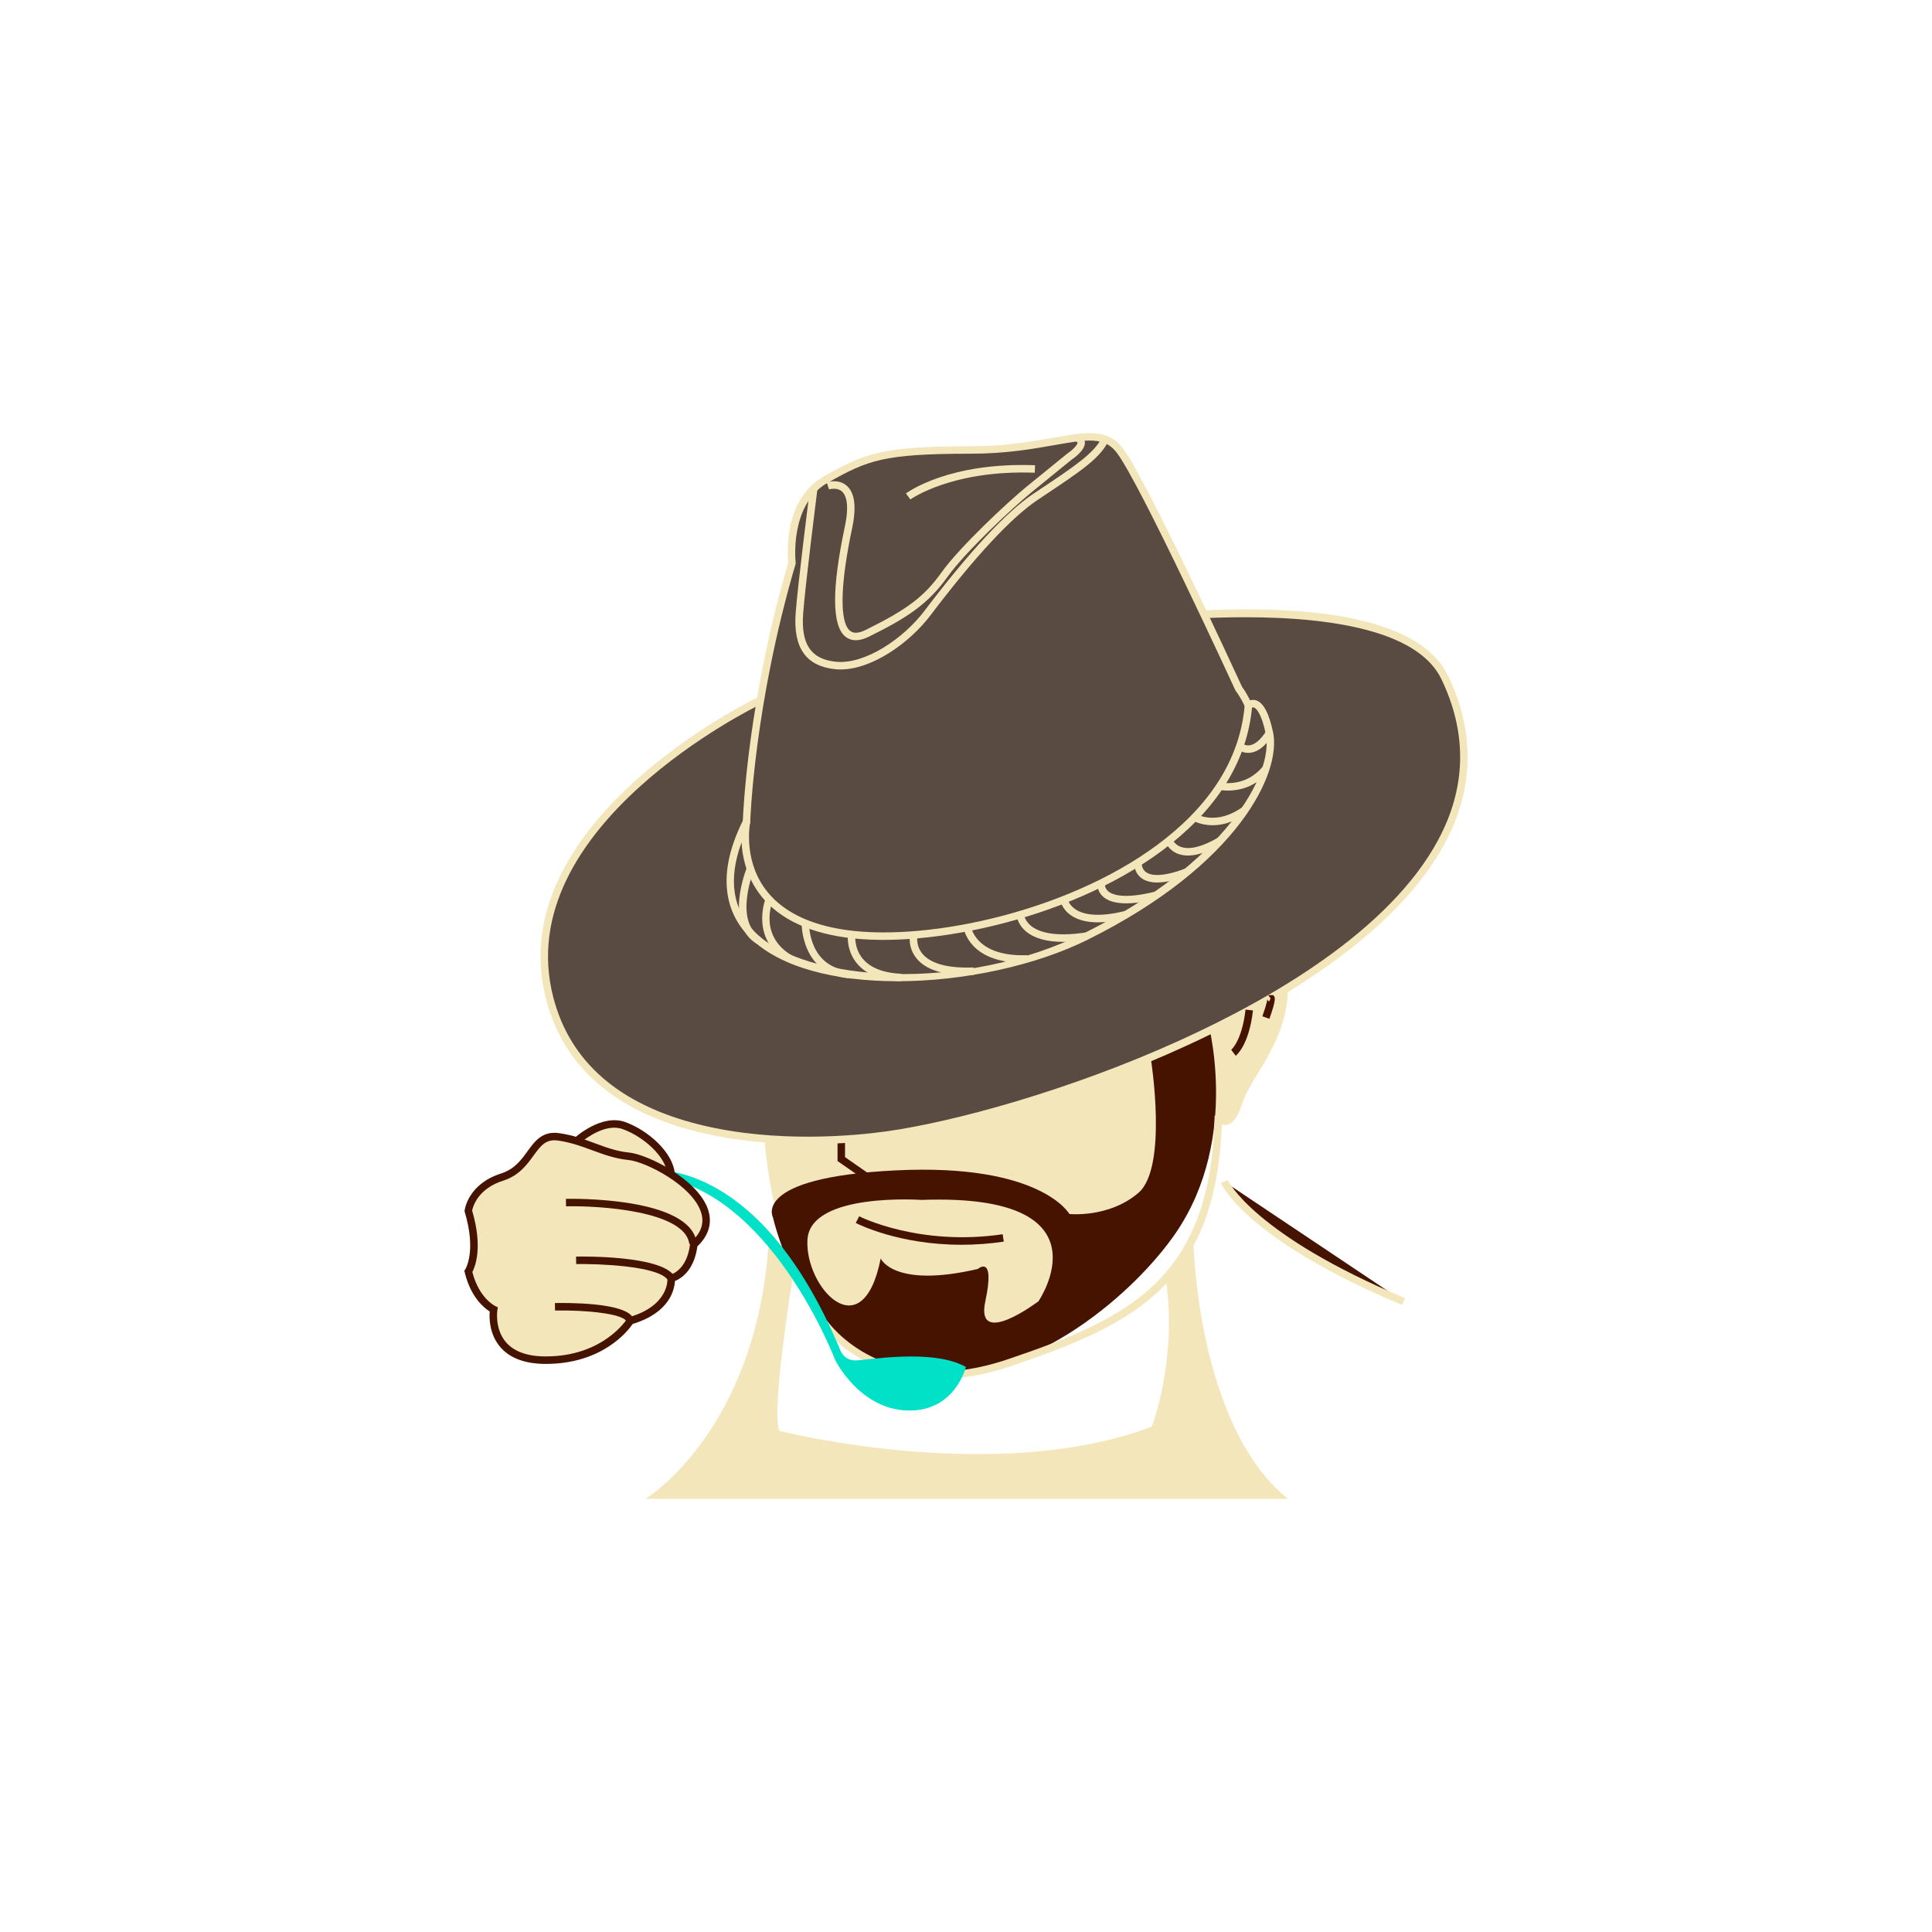
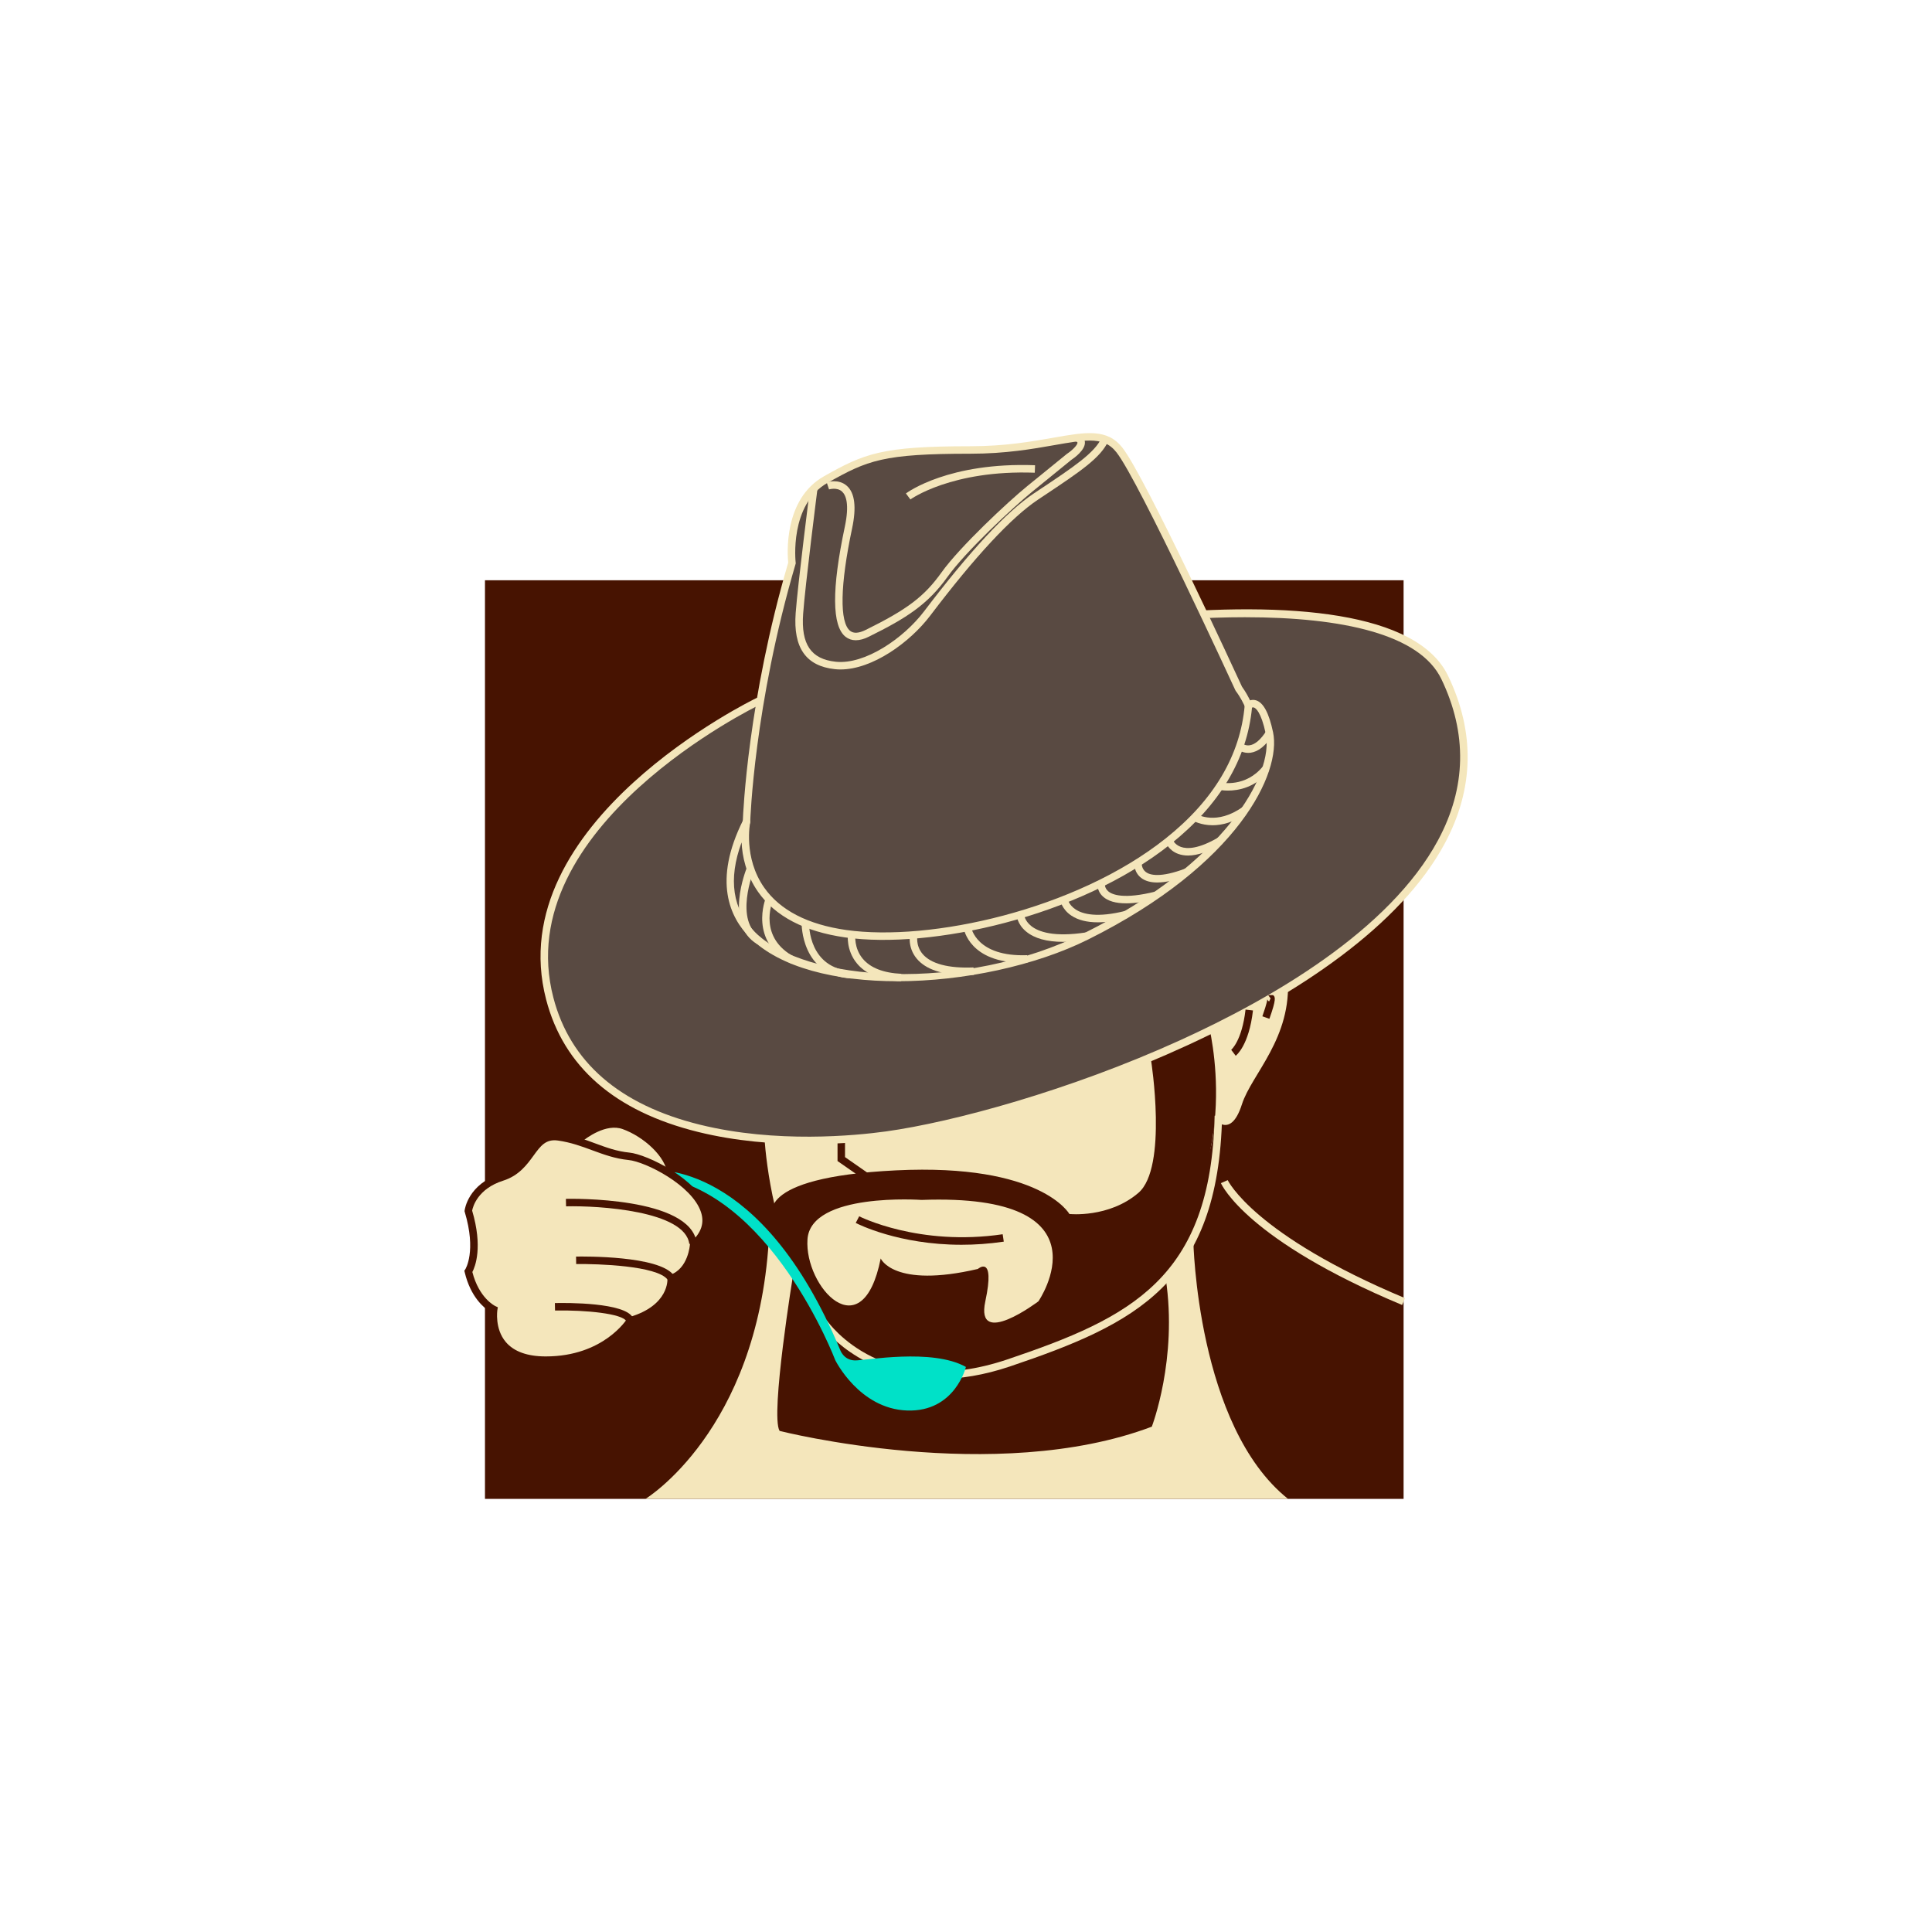
<svg xmlns="http://www.w3.org/2000/svg" version="1.1" id="Layer_1" x="0px" y="0px" width="648px" height="648px" viewBox="0 0 648 648" style="enable-background:new 0 0 648 648;" xml:space="preserve">
  <style type="text/css">
	.st0{fill:#F4E6BB;}
	.st1{fill:#471301;}
	.st2{fill:#594A42;}
	.st3{fill:#00E1C8;}
</style>
  <g>
+     <rect x="162.66" y="194.62" class="st1" width="308.11" height="308.11" />
    <path class="st0" d="M256.18,377.9c0,0,1.95,85.1,60.53,79.83c58.57-5.27,95.83-68.36,89.68-83.48c0,0,6.05,9.01,10.16-3.87   c3.22-10.09,16.85-22.19,15.35-42.55c-2.36-32.12-105.34-11.81-105.34-11.81S225.48,333.97,256.18,377.9z" />
    <g>
      <polygon class="st1" points="292.31,397.35 280.91,389.42 280.91,365.14 283.42,365.14 283.42,388.1 293.74,395.29   " />
    </g>
    <path class="st1" d="M404.74,341.05c0,0-17.71-10.86-18.66,14.64c0,0,5.67,35.9-4.25,44.4c-9.92,8.5-23.15,7.09-23.15,7.09   s-9.45-17.01-58.1-14.64s-41.33,15.77-41.33,15.77s11.39,50.99,49.75,53.28c38.35,2.28,72.44-29.22,85.27-47.92   C416.55,381.2,404.74,341.05,404.74,341.05z M348.29,436.47c0,0-21.26,16.06-17.81,0c3.44-16.06-2.5-10.86-2.5-10.86   c-28.34,6.61-32.59-3.52-32.59-3.52c-6.14,30.96-25.62,9.47-24.56-6.4c1.06-15.87,38.26-13.23,38.26-13.23   C373.33,400.1,348.29,436.47,348.29,436.47z" />
    <g>
      <path class="st1" d="M322.49,417.5c-21.05,0-34.78-6.96-35.47-7.32l1.15-2.23c0.2,0.1,20.09,10.16,48.13,6.02l0.37,2.48    C331.66,417.19,326.91,417.5,322.49,417.5z" />
    </g>
    <g>
      <path class="st2" d="M484.57,227.21c-19.33-40.21-164.02-15.98-230.28,8.03c0,0-85.29,40.57-69.91,99.67    c13.23,50.83,82.72,49.99,112.9,45.82C357.25,372.44,525.9,313.18,484.57,227.21z" />
      <path class="st0" d="M270.91,383.76c-11.12,0-24.05-0.96-36.73-4.09c-27.97-6.9-45.13-21.85-51.01-44.44    c-15.46-59.42,69.72-100.71,70.58-101.12c60.06-21.77,211.26-50.48,231.94-7.44c9.11,18.95,8.74,37.88-1.12,56.25    c-29.62,55.19-138.25,92.3-187.12,99.06C292.15,382.71,282.52,383.76,270.91,383.76z M417.55,207.02    c-51.81,0-121.16,14.31-162.83,29.41c-0.73,0.35-84.06,40.76-69.12,98.17c5.63,21.63,22.17,35.98,49.18,42.63    c25.5,6.29,52.09,3.67,62.33,2.26c22.5-3.11,61.79-13.79,98.84-30.65c30.42-13.84,70.1-36.71,86.41-67.1    c9.46-17.62,9.82-35.78,1.08-53.97l0,0C476.24,212.78,450.42,207.02,417.55,207.02z" />
    </g>
    <g>
      <path class="st2" d="M250.38,275.63c0,0,1.08-38.62,15.25-86.8c0,0-2.48-20.19,11.34-27.99s19.49-9.92,48.54-9.92    s42.16-9.92,49.95,0s40.03,80.07,40.03,80.07s13.46,17.01,0,35.43c-13.46,18.42-49.95,45.35-69.44,47.47    S231.23,334.44,250.38,275.63z" />
      <path class="st0" d="M297.96,319.5c-18.49,0-36.99-2.94-45.86-13.56c-6.13-7.34-7.13-17.62-2.96-30.53    c0.11-2.96,1.74-40.7,15.23-86.69c-0.26-2.56-1.68-21.26,11.99-28.97c13.58-7.66,19.3-10.08,49.15-10.08    c11.58,0,20.58-1.59,27.8-2.86c10.85-1.91,18.02-3.17,23.14,3.34c7.71,9.81,38.16,75.92,40.13,80.19    c1.24,1.67,13.16,18.7-0.07,36.81c-13.98,19.12-50.59,45.83-70.31,47.98c-1.71,0.19-4.01,0.5-6.77,0.88    C329.64,317.35,313.8,319.5,297.96,319.5z M365.51,147.76c-3.14,0-6.97,0.68-11.77,1.52c-7.32,1.29-16.44,2.9-28.24,2.9    c-29.32,0-34.49,2.18-47.92,9.76c-12.91,7.28-10.73,26.55-10.71,26.74l0.03,0.26l-0.07,0.25c-13.96,47.46-15.19,86.09-15.2,86.48    l-0.06,0.35c-3.95,12.12-3.12,21.64,2.45,28.31c15.57,18.66,64.27,12.03,85.06,9.2c2.78-0.38,5.11-0.69,6.83-0.88    c18.81-2.05,55.16-28.63,68.56-46.96c12.72-17.41,0.55-33.24,0.03-33.91l-0.15-0.25c-0.32-0.7-32.26-70.12-39.88-79.81    C372.16,148.77,369.35,147.76,365.51,147.76z" />
    </g>
    <g>
      <path class="st0" d="M281.91,224.54c-0.64,0-1.26-0.03-1.88-0.1c-9.71-1.03-14.02-7.18-13.16-18.8c0.7-9.59,4.77-41.58,4.81-41.9    l2.49,0.32c-0.04,0.32-4.1,32.24-4.79,41.77c-0.75,10.27,2.62,15.24,10.92,16.12c9.78,1.04,22.75-7.82,29.69-16.97    c15.23-20.09,27.6-33.38,36.8-39.51l1.88-1.25c11.25-7.49,18.68-12.44,20.79-17.4l2.31,0.98c-2.4,5.66-9.67,10.49-21.71,18.51    l-1.88,1.25c-8.96,5.97-21.13,19.07-36.19,38.94C305.13,215.53,292.57,224.54,281.91,224.54z" />
    </g>
    <g>
      <path class="st0" d="M305.35,167.52l-1.5-2.02c0.58-0.43,14.46-10.54,43.31-9.46l-0.09,2.51    C319.24,157.53,305.48,167.42,305.35,167.52z" />
    </g>
    <g>
      <path class="st0" d="M287.03,214.74c-1.29,0-2.43-0.38-3.4-1.14c-4.62-3.59-4.71-16-0.28-36.9c1.62-7.63,0.38-10.65-0.95-11.85    c-1.69-1.52-4.32-0.7-4.34-0.7l-0.79-2.38c0.16-0.06,4-1.3,6.79,1.2c2.66,2.37,3.24,7.17,1.74,14.25    c-4.04,19.03-4.27,31.57-0.64,34.39c1.18,0.92,2.89,0.81,5.24-0.35c13.93-6.88,19.63-11.2,25.39-19.27    c6.13-8.58,22.21-23.62,28.75-28.94l13.28-10.8c1.79-1.18,3.63-3.01,3.57-3.79c-0.01-0.18-0.34-0.38-0.64-0.52l1.02-2.29    c1.64,0.73,2.05,1.82,2.11,2.61c0.22,2.72-3.79,5.48-4.59,6.01l-13.18,10.73c-6.45,5.25-22.29,20.05-28.29,28.45    c-6.63,9.28-13.77,13.86-26.33,20.06C289.87,214.33,288.37,214.74,287.03,214.74z" />
    </g>
    <g>
      <path class="st1" d="M410.65,396.32c0,0,8.16,18.49,60.12,40.22" />
      <path class="st0" d="M470.28,437.7c-51.83-21.67-60.44-40.1-60.78-40.87l2.29-1.01l-1.15,0.51l1.14-0.51    c0.08,0.18,8.8,18.39,59.46,39.58L470.28,437.7z" />
    </g>
    <g>
      <path class="st2" d="M250.38,275.63c0,0-6.71,31.88,33.32,37.55s130.12-19.18,135.03-76.55c0,0,4.2-4.23,7.03,9.23    c2.83,13.46-12.4,43.73-61.29,68.1C315.58,338.34,221.31,333.73,250.38,275.63z" />
      <path class="st0" d="M300.98,329.11c-20.55,0-39.32-4.47-49.49-14.66c-6.67-6.68-12.47-18.93-2.24-39.39    c0.28-0.56,0.95-0.82,1.53-0.62c0.6,0.21,0.95,0.82,0.82,1.44c-0.02,0.12-2.34,11.78,4.71,21.82c5.35,7.61,14.62,12.4,27.56,14.23    c27.99,3.96,76.89-6.66,107.13-30.74c16.13-12.84,25.04-27.88,26.48-44.67c0.02-0.29,0.15-0.57,0.36-0.78    c0.53-0.54,1.85-1.32,3.4-0.86c2.5,0.74,4.38,4.25,5.75,10.72c2.85,13.51-11.46,44.32-61.96,69.48    C347.32,323.92,323.12,329.11,300.98,329.11z M248.73,282.54c-4.57,12.42-3.06,22.54,4.54,30.14    c16.7,16.73,69.78,20.53,110.65,0.16c46.61-23.23,63.51-53,60.62-66.72c-1.58-7.51-3.45-8.65-3.98-8.82    c-0.24-0.08-0.46-0.04-0.63,0.03c-1.65,17.27-10.86,32.69-27.36,45.83c-30.76,24.49-80.54,35.29-109.04,31.26    c-13.67-1.94-23.52-7.08-29.28-15.3C250.18,293.32,248.96,287.14,248.73,282.54z" />
    </g>
    <g>
      <path class="st1" d="M414.46,354.11l-1.51-2c0.04-0.03,3.59-2.95,4.81-13.49l2.49,0.29C418.89,350.7,414.64,353.97,414.46,354.11z" />
    </g>
    <g>
      <path class="st1" d="M425.76,341.71l-2.36-0.84c1.66-4.69,1.67-5.67,1.66-5.76c0.01,0.16,0.17,0.57,0.61,0.78l0.49-1.03l-0.81-1.1    l1.63,0C427.76,334.34,428.13,335.04,425.76,341.71z" />
    </g>
    <g>
      <path class="st0" d="M253.95,316.65c-11.12-6.59-3.73-24.98-3.41-25.76l2.32,0.95c-0.07,0.17-6.9,17.16,2.36,22.65L253.95,316.65z" />
    </g>
    <g>
      <path class="st0" d="M265.52,323.28c-14.56-7.52-8.74-21.91-8.68-22.05l2.32,0.97c-0.21,0.5-4.96,12.42,7.52,18.86L265.52,323.28z" />
    </g>
    <g>
      <path class="st0" d="M285.57,328.2c-16.91-0.99-16.7-18.37-16.7-18.55l2.51,0.06c-0.01,0.62-0.14,15.14,14.33,15.99L285.57,328.2z" />
    </g>
    <g>
      <path class="st0" d="M302.18,329.13c-6.76-0.33-11.72-2.34-14.75-5.98c-3.71-4.46-3.06-9.66-3.03-9.88l2.49,0.33    c-0.01,0.04-0.52,4.38,2.49,7.97c2.57,3.06,6.91,4.76,12.92,5.05L302.18,329.13z" />
    </g>
    <g>
      <path class="st0" d="M324.21,327.03c-8.08,0-13.71-1.85-16.75-5.52c-3.19-3.84-2.23-8.18-2.19-8.36l2.45,0.56l-1.22-0.28    l1.23,0.28c-0.03,0.14-0.7,3.37,1.7,6.24c2.78,3.31,8.69,4.88,17.1,4.53l0.1,2.51C325.8,327.01,324.99,327.03,324.21,327.03z" />
    </g>
    <g>
      <path class="st0" d="M343.02,322.91c-17.79,0-19.75-11.18-19.82-11.67l2.48-0.4c0.07,0.41,1.85,10.15,18.85,9.53l0.09,2.51    C344.07,322.9,343.54,322.91,343.02,322.91z" />
    </g>
    <g>
      <path class="st0" d="M356.59,315.9c-5.46,0-9.62-1.15-12.4-3.44c-3.08-2.53-3.23-5.55-3.24-5.68l2.51-0.1l-1.25,0.05l1.25-0.06    c0.01,0.08,0.16,2.11,2.4,3.91c2.38,1.91,7.51,3.84,18.43,2.15l0.38,2.48C361.72,315.67,359.02,315.9,356.59,315.9z" />
    </g>
    <g>
      <path class="st0" d="M368.19,309.35c-3.64,0-6.6-0.75-8.85-2.25c-3.23-2.15-3.71-5.08-3.72-5.2l2.48-0.39    c0.01,0.08,0.38,2.04,2.71,3.55c2.35,1.53,7.14,2.85,16.66,0.45l0.61,2.43C374.36,308.88,371.07,309.35,368.19,309.35z" />
    </g>
    <g>
      <path class="st0" d="M377.71,302.98c-3.5,0-6.1-0.75-7.76-2.26c-2.23-2.02-1.87-4.58-1.86-4.69l2.48,0.37l-1.24-0.18l1.24,0.17    c0,0.06-0.15,1.42,1.1,2.52c1.35,1.19,5.22,2.79,15.93,0.11l0.61,2.43C384.1,302.47,380.6,302.98,377.71,302.98z" />
    </g>
    <g>
      <path class="st0" d="M388.13,295.99c-2.23,0-4.01-0.5-5.34-1.51c-2.63-2-2.37-5.14-2.36-5.27l2.5,0.23l-1.25-0.12l1.25,0.11    c0,0.08-0.12,1.93,1.41,3.07c1.28,0.96,4.72,2.06,13.41-1.25l0.89,2.35C394.45,295.2,390.94,295.99,388.13,295.99z" />
    </g>
    <g>
      <path class="st0" d="M398.47,286.95c-1.2,0-2.31-0.19-3.32-0.56c-3.26-1.2-4.22-3.93-4.26-4.04l2.37-0.83    c0.03,0.07,0.67,1.77,2.82,2.54c2.03,0.72,5.86,0.76,12.59-3.2l1.27,2.16C405.5,285.64,401.66,286.95,398.47,286.95z" />
    </g>
    <g>
      <path class="st0" d="M406.71,276.79c-3.97,0-6.49-1.49-6.67-1.6l1.3-2.14c0.27,0.16,6.71,3.87,15.48-2.41l1.46,2.04    C413.81,275.87,409.81,276.79,406.71,276.79z" />
    </g>
    <g>
      <path class="st0" d="M411.86,265.17c-1.73,0-2.88-0.25-3.01-0.28l0.55-2.45c0.34,0.08,8.42,1.75,14.21-5.43l1.96,1.58    C421.04,264.19,415.3,265.17,411.86,265.17z" />
    </g>
    <g>
      <path class="st0" d="M418.65,252.52c-2.21,0-3.62-1.25-3.69-1.31l1.69-1.86l-0.84,0.93l0.83-0.94c0.04,0.04,1.03,0.86,2.52,0.63    c1.8-0.26,3.72-1.92,5.54-4.77l2.11,1.35c-2.28,3.58-4.76,5.57-7.37,5.92C419.17,252.5,418.91,252.52,418.65,252.52z" />
    </g>
    <path class="st0" d="M400.25,416.23c0,0,1.17,62.06,31.76,86.5H216.5c0,0,37.33-22.65,41.34-86.5l8.26,10.75   c0,0-7.82,47.75-4.62,52.95c0,0,72.37,18.42,124.84-1.42c0,0,8.74-22.67,4.67-49.67L400.25,416.23z" />
    <g>
      <path class="st0" d="M315.1,462.48c-26.93,0-39.66-17.94-39.82-18.16l2.07-1.43c0.77,1.11,19.27,26.99,60.6,13.04    c41.18-13.91,68.26-27.11,69.44-81.71l2.51,0.05c-1.22,56.24-28.96,69.79-71.15,84.04C329.91,461.29,322.03,462.48,315.1,462.48z" />
    </g>
    <path class="st3" d="M219.29,392.54c0,0,35.91-3.62,62.45,60.09c0,0,1.1,3.57,4.99,3.66c3.41,0.08,25.92-4.18,37.24,2.19   c0,0-3.65,15.16-19.72,14.61s-24.1-16.89-24.1-16.89s-21.9-57.84-61.13-61.74C219.02,394.47,212.34,396.65,219.29,392.54z" />
    <g>
      <path class="st0" d="M193.46,382.68c0,0,8.5-7.78,15.82-5.15s15.35,9.79,15.82,16.37S196.29,398.9,193.46,382.68z" />
      <path class="st1" d="M217.02,398.77c-8.78,0-22.75-4.16-24.8-15.88l-0.12-0.68l0.51-0.46c0.37-0.34,9.16-8.26,17.09-5.41    c7.6,2.73,16.13,10.18,16.65,17.46c0.09,1.19-0.38,4.05-6.55,4.81C218.96,398.71,218.03,398.77,217.02,398.77z M194.84,383.15    c2.41,10.36,16.97,13.92,24.66,12.97c2.63-0.32,4.42-1.2,4.36-2.14c-0.44-6.07-8.11-12.8-15-15.27    C203.31,376.7,196.73,381.6,194.84,383.15z" />
    </g>
    <g>
      <path class="st0" d="M157.09,426.45c0,0,4.25-6.15,0-20.32c0,0,0.94-8.03,11.34-11.34s9.75-14.78,18.89-13.5    c9.14,1.28,15.12,5.69,23.62,6.52c8.5,0.84,36.37,16.42,21.73,29.65c0,0-0.47,8.97-7.56,11.34c0,0,0.94,9.92-13.7,14.17    c0,0-8.03,13.23-28.34,13.23s-17.48-17.01-17.48-17.01S159.45,436.38,157.09,426.45z" />
      <path class="st1" d="M183.07,457.46c-6.95,0-12.11-1.92-15.33-5.72c-3.66-4.32-3.66-9.75-3.49-11.86    c-1.86-1.18-6.4-4.8-8.38-13.14l-0.13-0.54l0.31-0.45c0.09-0.14,3.79-6.05-0.17-19.25l-0.07-0.25l0.03-0.26    c0.04-0.36,1.17-8.87,12.2-12.39c4.5-1.43,6.73-4.5,8.88-7.46c2.45-3.37,4.97-6.87,10.57-6.08c4.6,0.64,8.38,2.04,12.05,3.4    c3.77,1.39,7.33,2.71,11.52,3.12c6,0.59,23.05,8.87,26.45,19.18c1.02,3.1,1.19,7.72-3.63,12.31c-0.22,2-1.41,9.01-7.51,11.61    c-0.14,2.77-1.67,10.58-14.16,14.38C210.6,446.41,202.03,457.46,183.07,457.46z M158.43,426.64    c2.25,8.75,7.47,11.31,7.69,11.42l0.85,0.4l-0.15,0.94c-0.01,0.06-0.96,6.26,2.84,10.73c2.72,3.2,7.23,4.82,13.4,4.82    c19.38,0,27.19-12.5,27.27-12.62l0.25-0.42l0.47-0.14c13.49-3.92,12.81-12.76,12.8-12.85l-0.1-0.99l0.95-0.31    c6.17-2.06,6.7-10.13,6.7-10.22l0.03-0.51l0.38-0.35c3.42-3.09,4.5-6.36,3.3-10c-2.97-9.01-18.59-16.91-24.31-17.47    c-4.51-0.44-8.39-1.88-12.14-3.26c-3.54-1.31-7.2-2.66-11.53-3.27c-4.09-0.57-5.81,1.8-8.19,5.07    c-2.17,2.98-4.86,6.7-10.15,8.38c-8.59,2.73-10.19,8.77-10.43,10.06C161.99,418.32,159.38,424.83,158.43,426.64z" />
    </g>
    <g>
      <path class="st1" d="M231.19,417.21c-1.43-11.09-30.34-12.87-41.33-12.6l-0.06-2.51c1.71-0.04,41.87-0.79,43.88,14.79    L231.19,417.21z" />
    </g>
    <g>
      <path class="st1" d="M223.88,429.15c-3.56-4.62-23.32-5.29-30.63-5.18l-0.04-2.51c2.81-0.05,27.7-0.3,32.67,6.16L223.88,429.15z" />
    </g>
    <g>
      <path class="st1" d="M210.05,443.12c-1.24-2.48-13.37-3.78-23.89-3.56l-0.05-2.51c3.92-0.09,23.6-0.23,26.18,4.94L210.05,443.12z" />
    </g>
  </g>
</svg>
